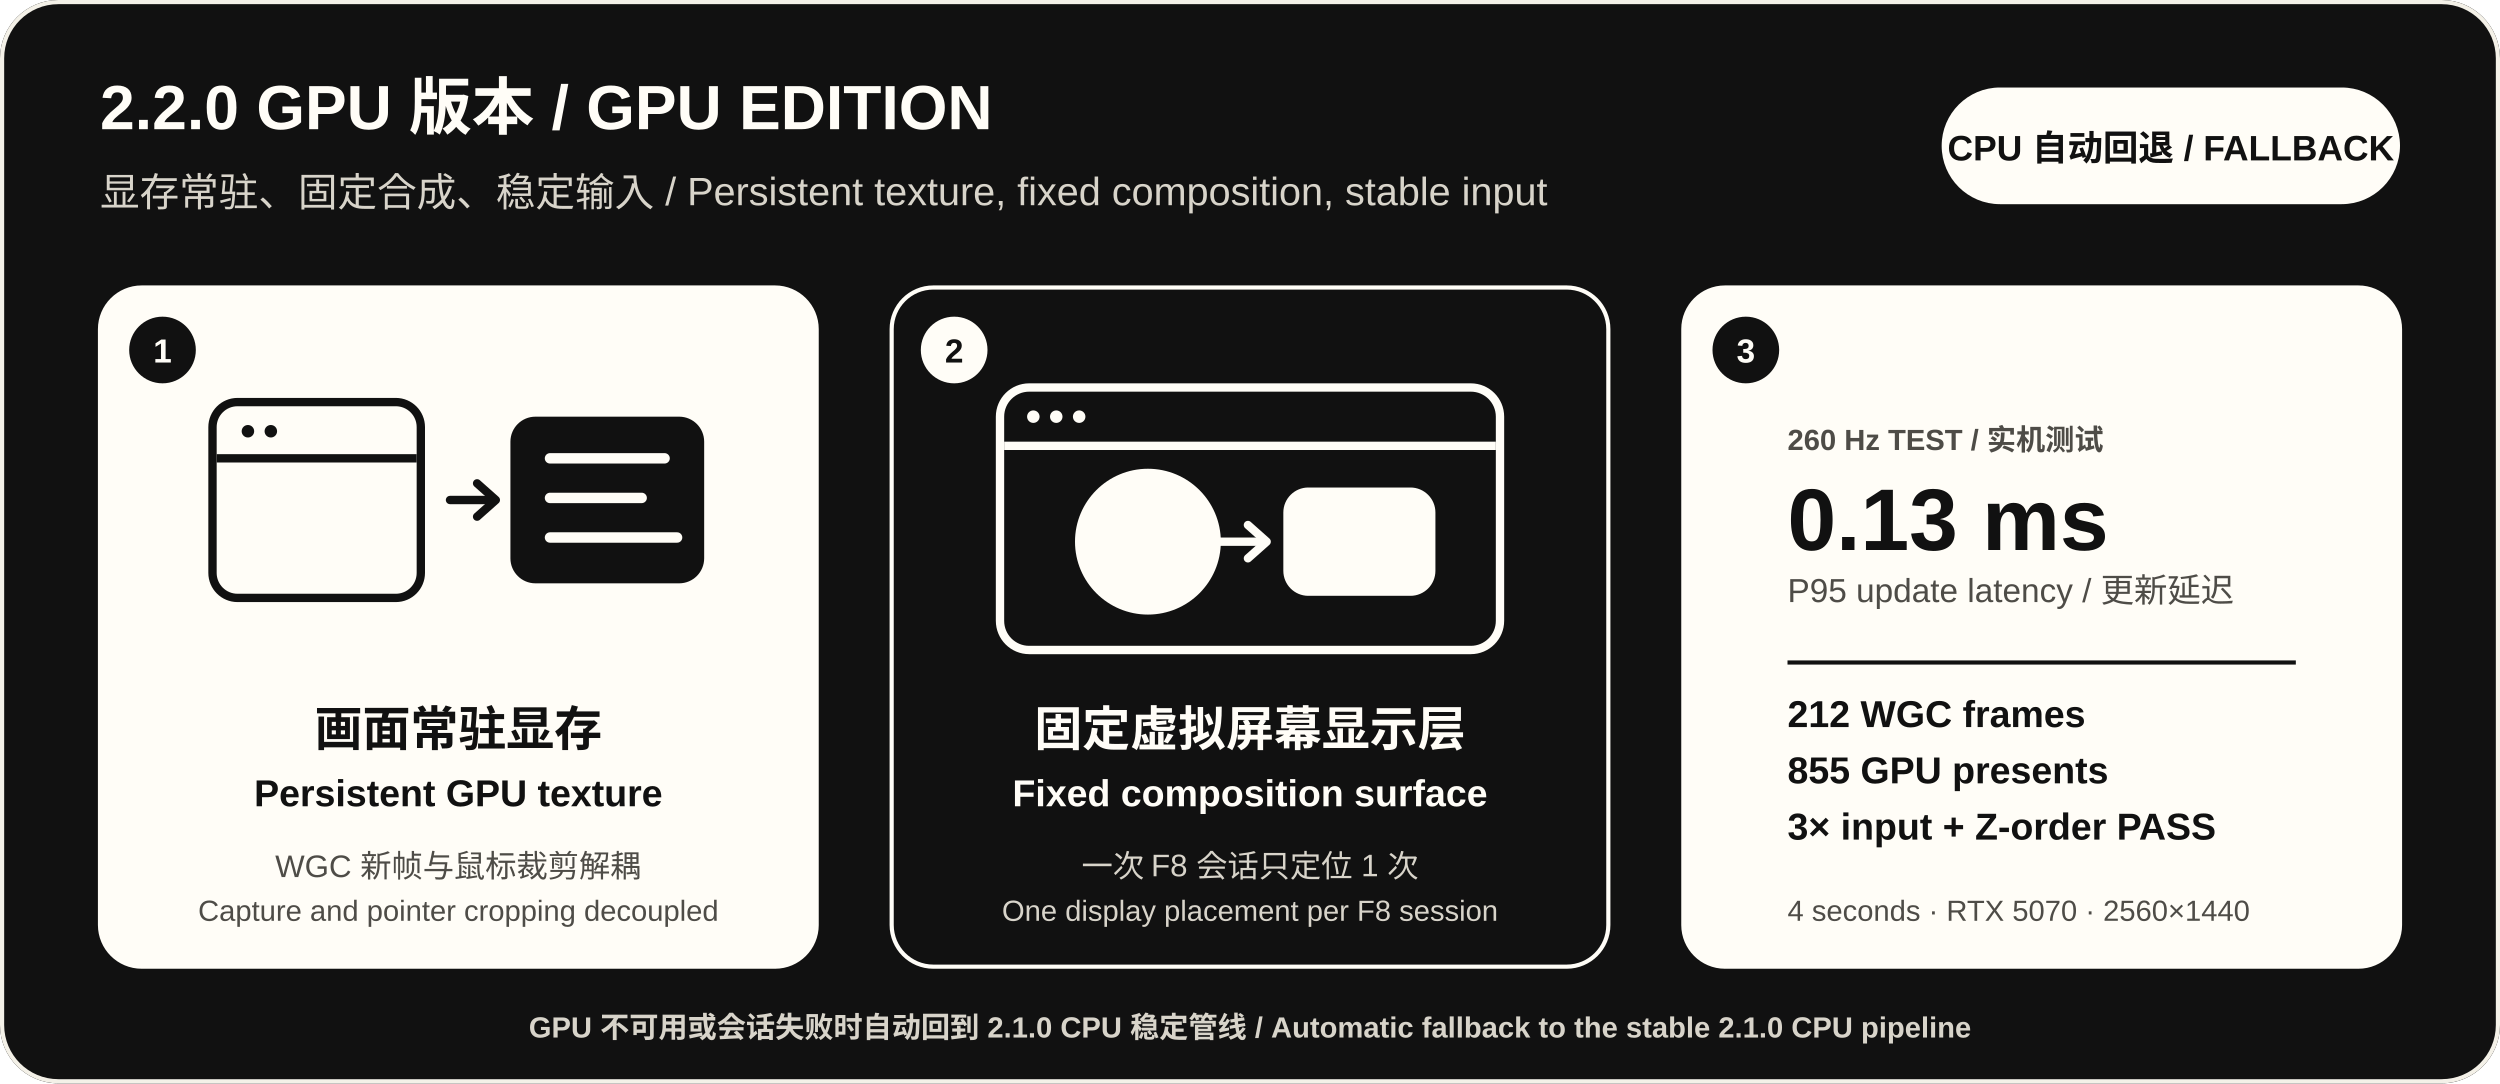
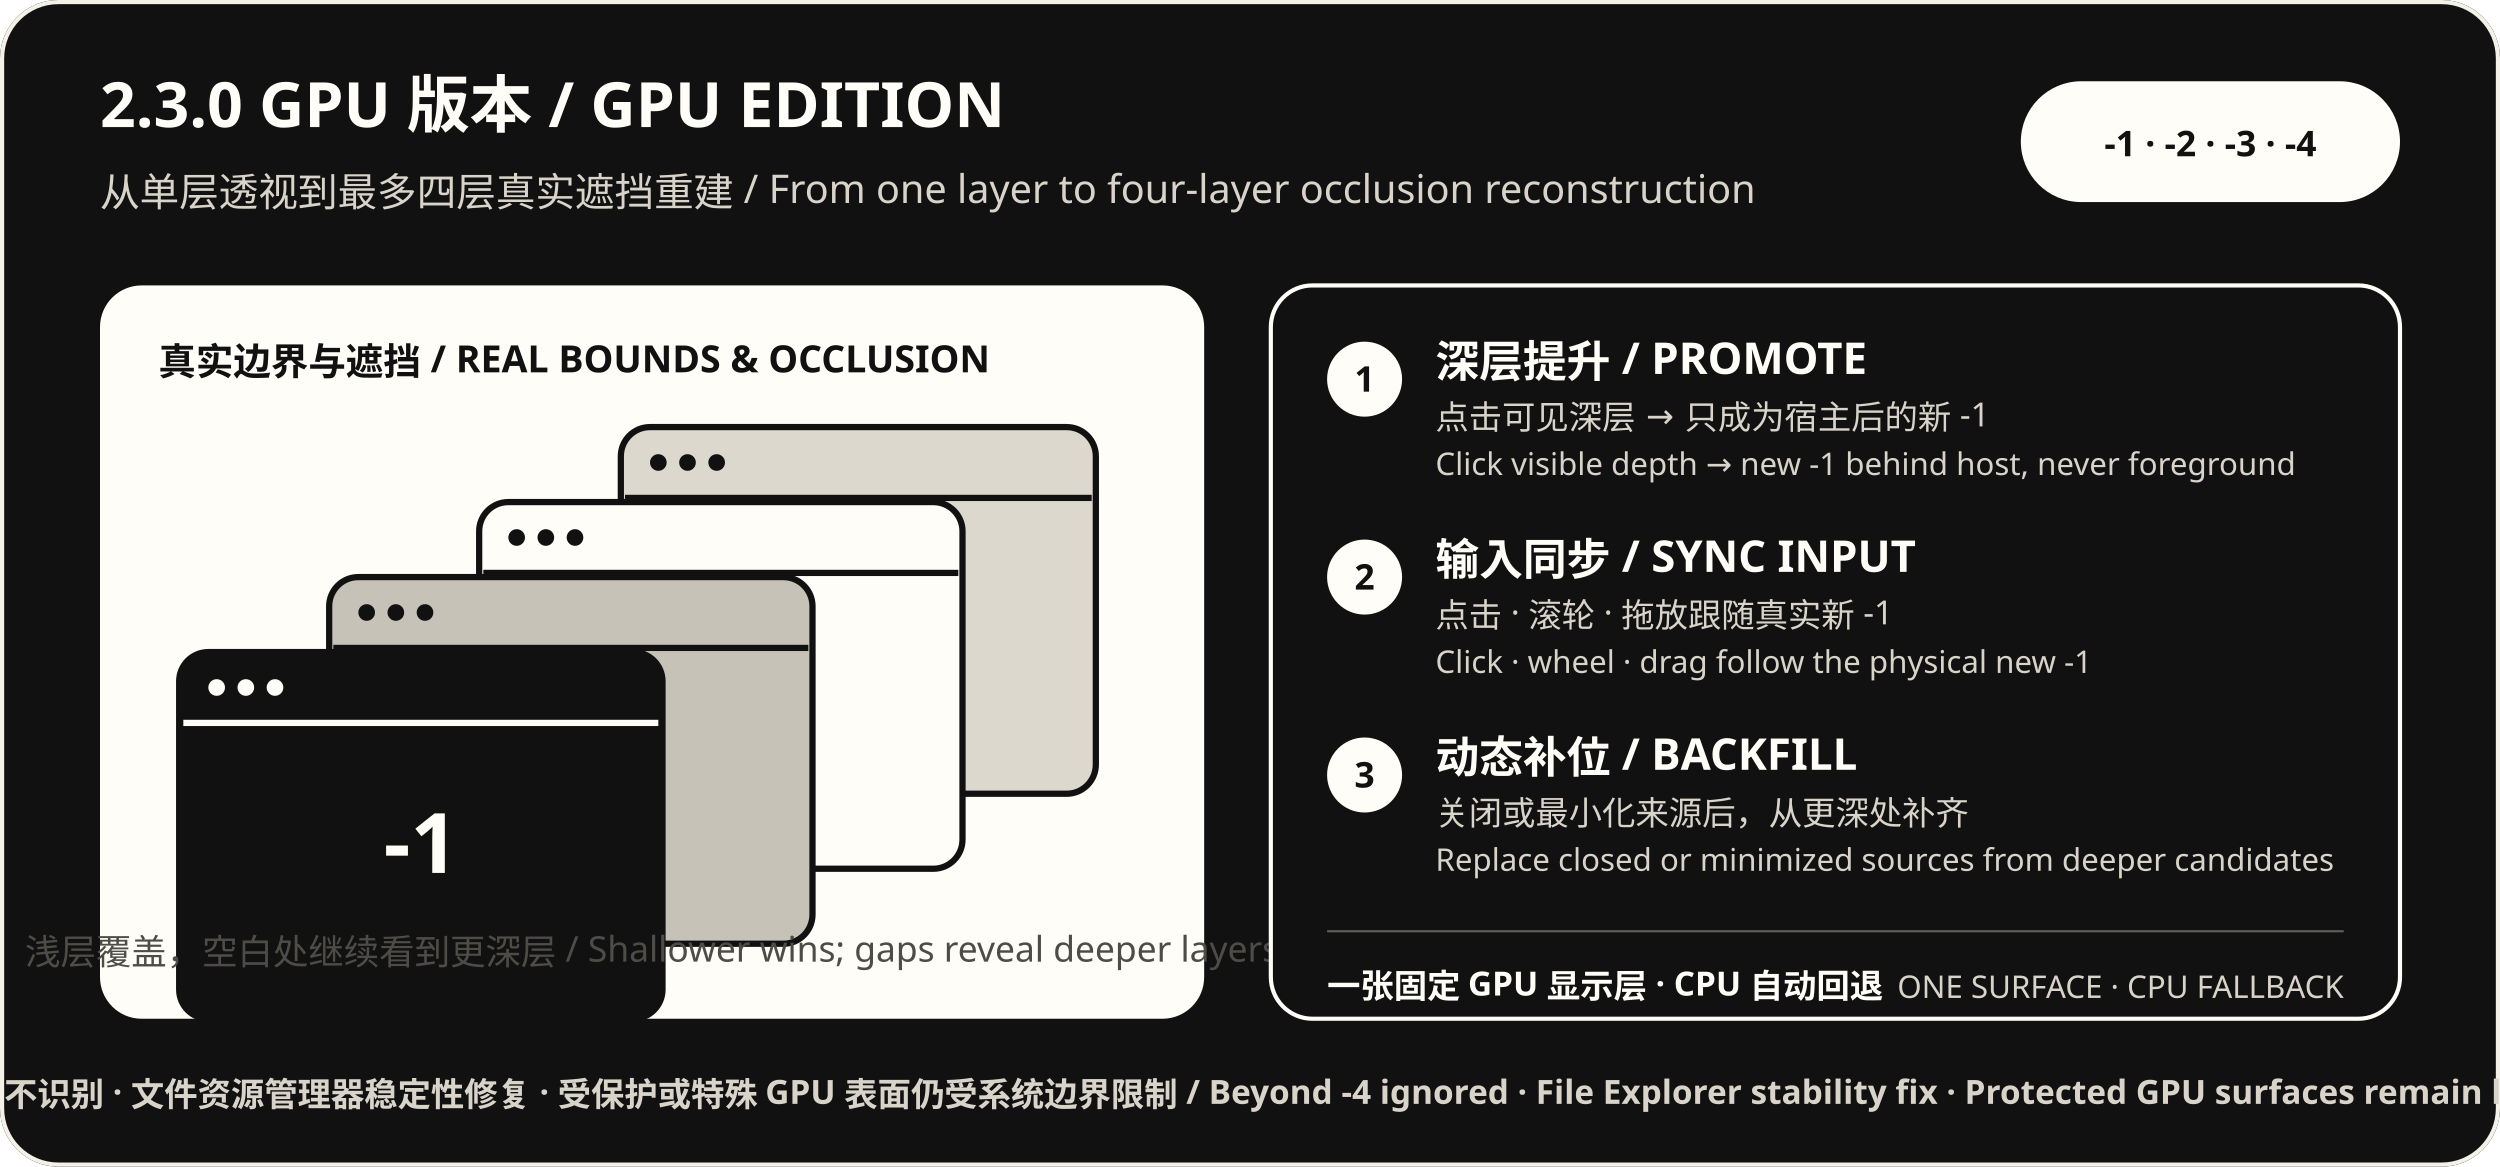
- <svg xmlns="http://www.w3.org/2000/svg" width="1200" height="520" viewBox="0 0 1200 520" role="img" aria-labelledby="title desc">
-   <rect width="1200" height="520" rx="28" fill="#111111" />
-   <rect x="1" y="1" width="1198" height="518" rx="27" fill="none" stroke="#F4F1E8" stroke-width="2" />
-   <text x="48" y="62" fill="#FFFDF7" font-family="Segoe UI, Microsoft YaHei, Noto Sans SC, Arial, sans-serif" font-size="30" font-weight="800">2.2.0 GPU 版本 / GPU EDITION</text>
-   <text x="48" y="99" fill="#D8D4CA" font-family="Segoe UI, Microsoft YaHei, Noto Sans SC, Arial, sans-serif" font-size="19">显存常驻、固定合成、稳定输入 / Persistent texture, fixed composition, stable input</text>
-   <rect x="932" y="42" width="220" height="56" rx="28" fill="#FFFDF7" />
-   <text x="1042" y="77" fill="#111111" font-family="Segoe UI, Microsoft YaHei, Noto Sans SC, Arial, sans-serif" font-size="17" font-weight="800" text-anchor="middle">CPU 自动回退 / FALLBACK</text>
-   <g font-family="Segoe UI, Microsoft YaHei, Noto Sans SC, Arial, sans-serif">
-     <g transform="translate(48 138)">
-       <rect width="344" height="326" rx="20" fill="#FFFDF7" stroke="#FFFDF7" stroke-width="2" />
-       <circle cx="30" cy="30" r="16" fill="#111111" />
-       <text x="30" y="36" fill="#FFFDF7" font-size="16" font-weight="800" text-anchor="middle">1</text>
-       <rect x="54" y="55" width="100" height="94" rx="12" fill="none" stroke="#111111" stroke-width="4" />
-       <path d="M56 82h96" stroke="#111111" stroke-width="4" />
-       <circle cx="71" cy="69" r="3" fill="#111111" />
-       <circle cx="82" cy="69" r="3" fill="#111111" />
-       <rect x="197" y="62" width="93" height="80" rx="12" fill="#111111" />
-       <path d="M168 102h20" stroke="#111111" stroke-width="4" stroke-linecap="round" />
-       <path d="m181 94 9 8-9 8" fill="none" stroke="#111111" stroke-width="4" stroke-linecap="round" stroke-linejoin="round" />
-       <path d="M216 82h55M216 101h44M216 120h61" stroke="#FFFDF7" stroke-width="5" stroke-linecap="round" />
-       <text x="172" y="220" fill="#111111" font-size="23" font-weight="800" text-anchor="middle">画面常驻显存</text>
-       <text x="172" y="249" fill="#111111" font-size="18" font-weight="700" text-anchor="middle">Persistent GPU texture</text>
-       <text x="172" y="283" fill="#4E4C47" font-size="15" text-anchor="middle">WGC 新帧与鼠标裁剪解耦</text>
-       <text x="172" y="304" fill="#4E4C47" font-size="14" text-anchor="middle">Capture and pointer cropping decoupled</text>
+ <svg xmlns="http://www.w3.org/2000/svg" width="1200" height="560" viewBox="0 0 1200 560" role="img" aria-labelledby="title desc">
+   <rect width="1200" height="560" rx="28" fill="#111111" />
+   <rect x="1" y="1" width="1198" height="558" rx="27" fill="none" stroke="#F4F1E8" stroke-width="2" />
+   <text x="48" y="61" fill="#FFFDF7" font-family="Segoe UI, Microsoft YaHei, sans-serif" font-size="30" font-weight="800">2.3.0 GPU 版本 / GPU EDITION</text>
+   <text x="48" y="99" fill="#D8D4CA" font-family="Segoe UI, Microsoft YaHei, sans-serif" font-size="19">从单层透视到最多四层真实遮挡重建 / From one layer to four-layer occlusion reconstruction</text>
+   <rect x="970" y="39" width="182" height="58" rx="29" fill="#FFFDF7" />
+   <text x="1061" y="75" fill="#111111" font-family="Segoe UI, Microsoft YaHei, sans-serif" font-size="17" font-weight="800" text-anchor="middle">-1 · -2 · -3 · -4</text>
+   <g font-family="Segoe UI, Microsoft YaHei, sans-serif">
+     <g transform="translate(48 137)">
+       <rect width="530" height="352" rx="20" fill="#FFFDF7" />
+       <text x="28" y="43" fill="#111111" font-size="18" font-weight="800">真实边界与遮挡 / REAL BOUNDS &amp; OCCLUSION</text>
+       <g transform="translate(38 68)">
+         <rect x="212" y="0" width="228" height="176" rx="14" fill="#DDD8CD" stroke="#111111" stroke-width="3" />
+         <path d="M214 34h224" stroke="#111111" stroke-width="3" />
+         <circle cx="230" cy="17" r="4" fill="#111111" />
+         <circle cx="244" cy="17" r="4" fill="#111111" />
+         <circle cx="258" cy="17" r="4" fill="#111111" />
+         <text x="326" y="106" fill="#111111" font-size="40" font-weight="800" text-anchor="middle">-4</text>
+         <rect x="144" y="36" width="232" height="176" rx="14" fill="#FFFDF7" stroke="#111111" stroke-width="3" />
+         <path d="M146 70h228" stroke="#111111" stroke-width="3" />
+         <circle cx="162" cy="53" r="4" fill="#111111" />
+         <circle cx="176" cy="53" r="4" fill="#111111" />
+         <circle cx="190" cy="53" r="4" fill="#111111" />
+         <text x="260" y="142" fill="#111111" font-size="40" font-weight="800" text-anchor="middle">-3</text>
+         <rect x="72" y="72" width="232" height="176" rx="14" fill="#C7C2B8" stroke="#111111" stroke-width="3" />
+         <path d="M74 106h228" stroke="#111111" stroke-width="3" />
+         <circle cx="90" cy="89" r="4" fill="#111111" />
+         <circle cx="104" cy="89" r="4" fill="#111111" />
+         <circle cx="118" cy="89" r="4" fill="#111111" />
+         <text x="188" y="178" fill="#111111" font-size="40" font-weight="800" text-anchor="middle">-2</text>
+         <rect x="0" y="108" width="232" height="176" rx="14" fill="#111111" stroke="#111111" stroke-width="3" />
+         <path d="M2 142h228" stroke="#FFFDF7" stroke-width="3" />
+         <circle cx="18" cy="125" r="4" fill="#FFFDF7" />
+         <circle cx="32" cy="125" r="4" fill="#FFFDF7" />
+         <circle cx="46" cy="125" r="4" fill="#FFFDF7" />
+         <text x="116" y="214" fill="#FFFDF7" font-size="40" font-weight="800" text-anchor="middle">-1</text>
+       </g>
+       <text x="265" y="326" fill="#4E4C47" font-size="17" text-anchor="middle">浅层覆盖，空白处继续看到更深层 / Shallower wins; gaps reveal deeper layers</text>
    </g>
-     <g transform="translate(428 138)">
-       <rect width="344" height="326" rx="20" fill="#111111" stroke="#FFFDF7" stroke-width="2" />
-       <circle cx="30" cy="30" r="16" fill="#FFFDF7" />
-       <text x="30" y="36" fill="#111111" font-size="16" font-weight="800" text-anchor="middle">2</text>
-       <rect x="52" y="48" width="240" height="126" rx="14" fill="none" stroke="#FFFDF7" stroke-width="4" />
-       <path d="M54 76h236" stroke="#FFFDF7" stroke-width="4" />
-       <circle cx="68" cy="62" r="3" fill="#FFFDF7" />
-       <circle cx="79" cy="62" r="3" fill="#FFFDF7" />
-       <circle cx="90" cy="62" r="3" fill="#FFFDF7" />
-       <circle cx="123" cy="122" r="35" fill="#FFFDF7" />
-       <rect x="188" y="96" width="73" height="52" rx="12" fill="#FFFDF7" />
-       <path d="M135 122h44" stroke="#FFFDF7" stroke-width="4" stroke-linecap="round" />
-       <path d="m171 114 9 8-9 8" fill="none" stroke="#FFFDF7" stroke-width="4" stroke-linecap="round" stroke-linejoin="round" />
-       <text x="172" y="220" fill="#FFFDF7" font-size="23" font-weight="800" text-anchor="middle">固定虚拟屏幕显示层</text>
-       <text x="172" y="249" fill="#FFFDF7" font-size="18" font-weight="700" text-anchor="middle">Fixed composition surface</text>
-       <text x="172" y="283" fill="#D8D4CA" font-size="15" text-anchor="middle">一次 F8 会话只定位 1 次</text>
-       <text x="172" y="304" fill="#D8D4CA" font-size="14" text-anchor="middle">One display placement per F8 session</text>
-     </g>
-     <g transform="translate(808 138)">
-       <rect width="344" height="326" rx="20" fill="#FFFDF7" stroke="#FFFDF7" stroke-width="2" />
-       <circle cx="30" cy="30" r="16" fill="#111111" />
-       <text x="30" y="36" fill="#FFFDF7" font-size="16" font-weight="800" text-anchor="middle">3</text>
-       <text x="50" y="78" fill="#4E4C47" font-size="14" font-weight="700">260 Hz TEST / 实机测试</text>
-       <text x="50" y="126" fill="#111111" font-size="42" font-weight="800">0.13 ms</text>
-       <text x="50" y="151" fill="#4E4C47" font-size="16">P95 update latency / 更新延迟</text>
-       <path d="M50 180h244" stroke="#111111" stroke-width="2" />
-       <text x="50" y="211" fill="#111111" font-size="18" font-weight="800">212 WGC frames</text>
-       <text x="50" y="238" fill="#111111" font-size="18" font-weight="800">855 GPU presents</text>
-       <text x="50" y="265" fill="#111111" font-size="18" font-weight="800">3× input + Z-order PASS</text>
-       <text x="50" y="304" fill="#4E4C47" font-size="14">4 seconds · RTX 5070 · 2560×1440</text>
+     <g transform="translate(610 137)">
+       <rect width="542" height="352" rx="20" fill="#111111" stroke="#FFFDF7" stroke-width="2" />
+       <g transform="translate(27 27)">
+         <circle cx="18" cy="18" r="18" fill="#FFFDF7" />
+         <text x="18" y="24" fill="#111111" font-size="17" font-weight="800" text-anchor="middle">1</text>
+         <text x="52" y="17" fill="#FFFDF7" font-size="21" font-weight="800">深层提升 / PROMOTE</text>
+         <text x="52" y="42" fill="#D8D4CA" font-size="16">点击可见深层 → 只成为宿主后的新 -1</text>
+         <text x="52" y="64" fill="#D8D4CA" font-size="15">Click visible depth → new -1 behind host, never foreground</text>
+         <circle cx="18" cy="113" r="18" fill="#FFFDF7" />
+         <text x="18" y="119" fill="#111111" font-size="17" font-weight="800" text-anchor="middle">2</text>
+         <text x="52" y="112" fill="#FFFDF7" font-size="21" font-weight="800">输入同步 / SYNC INPUT</text>
+         <text x="52" y="137" fill="#D8D4CA" font-size="16">点击 · 滚轮 · 拖放跟随真实新 -1</text>
+         <text x="52" y="159" fill="#D8D4CA" font-size="15">Click · wheel · drag follow the physical new -1</text>
+         <circle cx="18" cy="208" r="18" fill="#FFFDF7" />
+         <text x="18" y="214" fill="#111111" font-size="17" font-weight="800" text-anchor="middle">3</text>
+         <text x="52" y="207" fill="#FFFDF7" font-size="21" font-weight="800">动态补位 / BACKFILL</text>
+         <text x="52" y="232" fill="#D8D4CA" font-size="16">关闭或最小化来源后，从更深处补齐</text>
+         <text x="52" y="254" fill="#D8D4CA" font-size="15">Replace closed or minimized sources from deeper candidates</text>
+         <path d="M0 283h488" stroke="#F4F1E8" stroke-width="1" opacity=".35" />
+         <text x="0" y="315" fill="#FFFDF7" font-size="16" font-weight="700">一张固定 GPU 显示层 · CPU 自动回退</text>
+         <text x="488" y="315" fill="#D8D4CA" font-size="15" text-anchor="end">ONE SURFACE · CPU FALLBACK</text>
+       </g>
    </g>
  </g>
-   <text x="600" y="498" fill="#D8D4CA" font-family="Segoe UI, Microsoft YaHei, Noto Sans SC, Arial, sans-serif" font-size="14" font-weight="650" text-anchor="middle">GPU 不可用或会话失败时自动回到 2.1.0 CPU 稳定管线 / Automatic fallback to the stable 2.1.0 CPU pipeline</text>
+   <text x="600" y="531" fill="#D8D4CA" font-family="Segoe UI, Microsoft YaHei, sans-serif" font-size="16" font-weight="650" text-anchor="middle">超过 -4 不识别 · 文件资源管理器稳定性修复 · 受保护或特殊 GPU 表面仍受系统边界限制 / Beyond -4 ignored · File Explorer stability fix · Protected GPU surfaces remain limited</text>
</svg>
